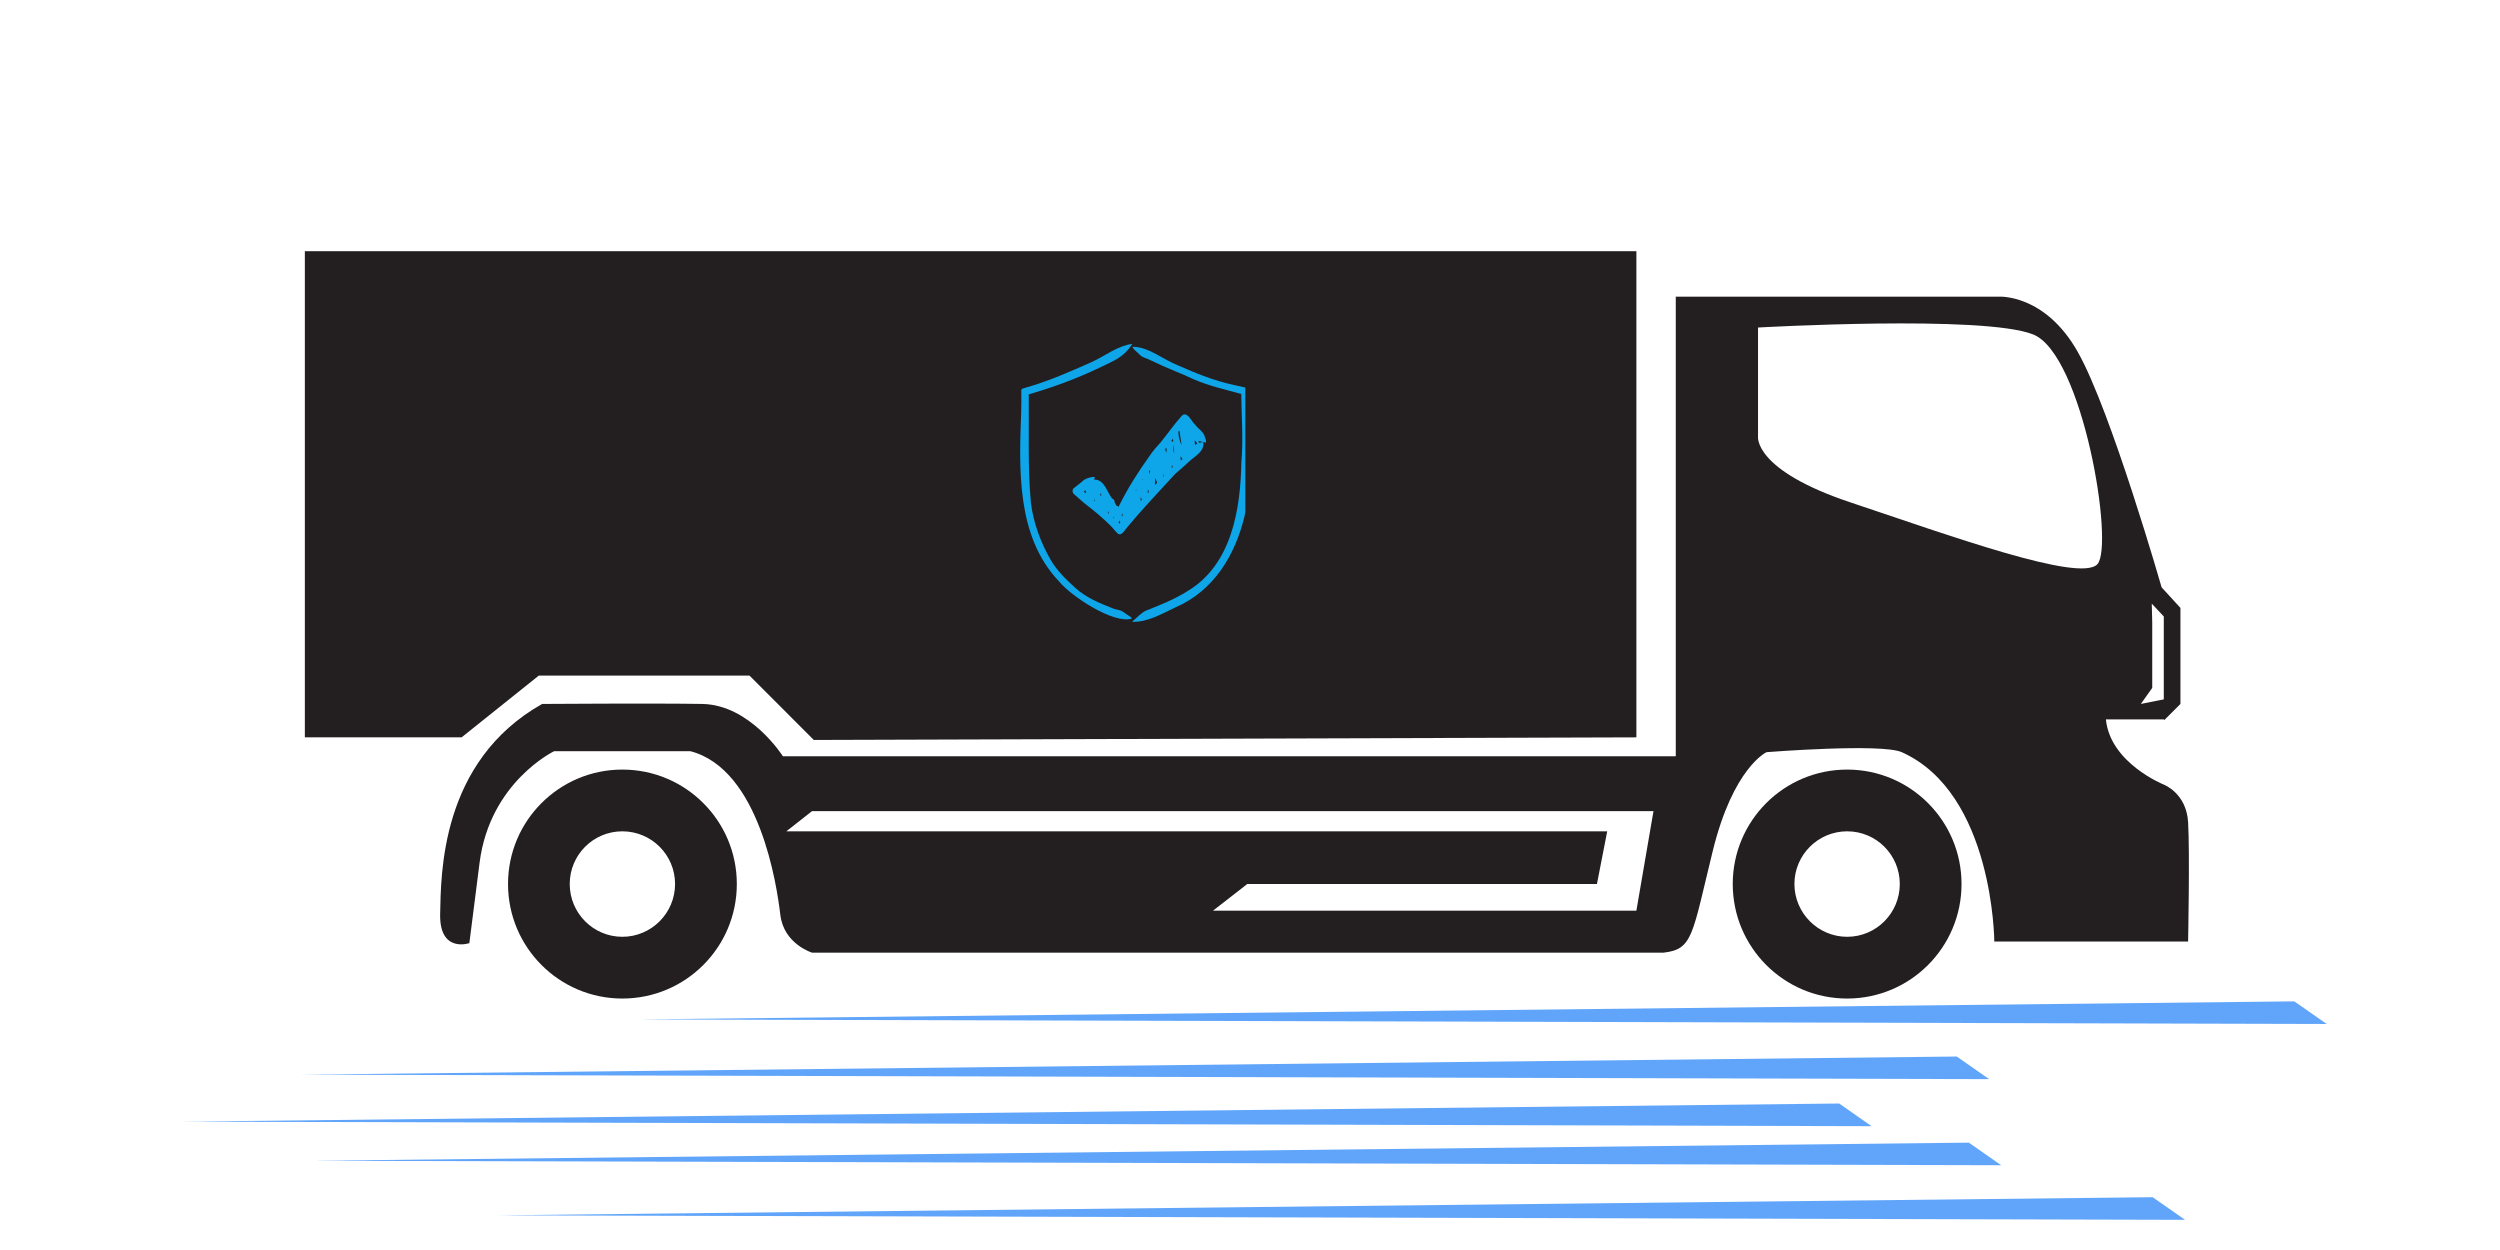
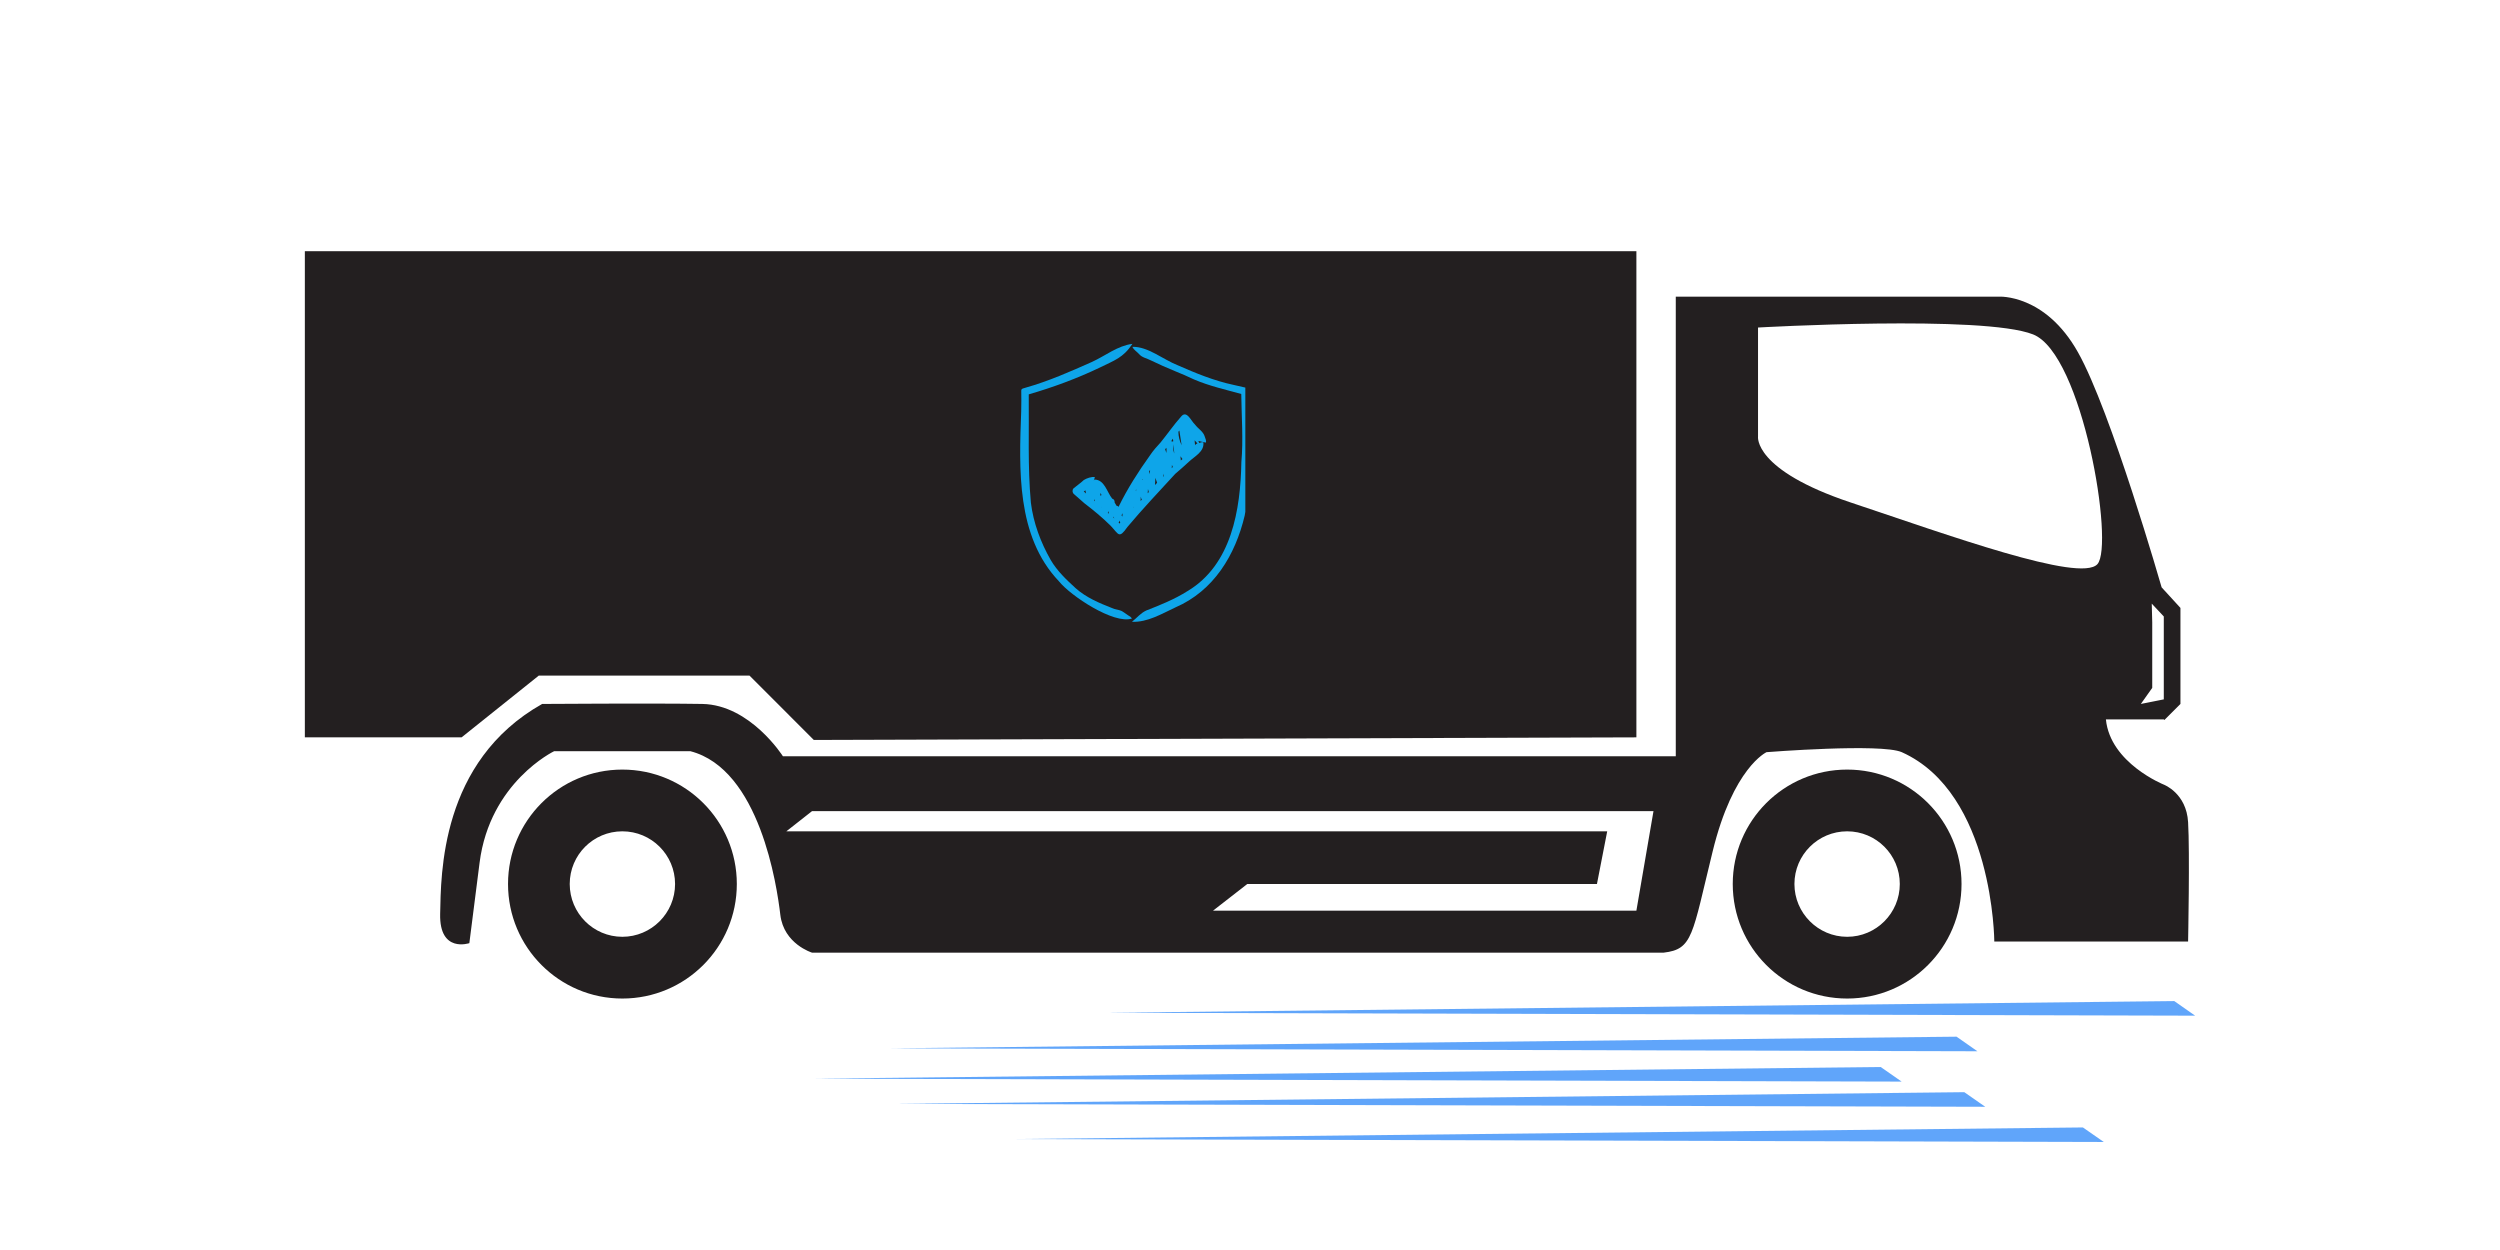
<svg xmlns="http://www.w3.org/2000/svg" width="240" zoomAndPan="magnify" viewBox="0 0 180 90" height="120" preserveAspectRatio="xMidYMid meet" version="1.0">
  <defs>
-     <clipPath id="7c2d7abf7f">
+     <clipPath id="eafda14c8e">
      <path d="M 31 21 L 157.691 21 L 157.691 69 L 31 69 Z M 31 21 " clip-rule="nonzero" />
    </clipPath>
-     <clipPath id="7d1f31ee5b">
+     <clipPath id="658341aa2c">
      <path d="M 124 55 L 142 55 L 142 71.945 L 124 71.945 Z M 124 55 " clip-rule="nonzero" />
    </clipPath>
-     <clipPath id="6891aabe56">
+     <clipPath id="4b61211c57">
      <path d="M 21.941 18 L 118 18 L 118 54 L 21.941 54 Z M 21.941 18 " clip-rule="nonzero" />
    </clipPath>
-     <clipPath id="d99dc57b31">
+     <clipPath id="1975c7f57e">
      <path d="M 36 55 L 54 55 L 54 71.945 L 36 71.945 Z M 36 55 " clip-rule="nonzero" />
    </clipPath>
-     <clipPath id="8926f4f42c">
+     <clipPath id="5b4ef9a08d">
      <path d="M 81 24.738 L 89.664 24.738 L 89.664 44.988 L 81 44.988 Z M 81 24.738 " clip-rule="nonzero" />
    </clipPath>
-     <clipPath id="deb1d6512b">
+     <clipPath id="c9433207c9">
      <path d="M 73.164 24.738 L 82 24.738 L 82 44.988 L 73.164 44.988 Z M 73.164 24.738 " clip-rule="nonzero" />
    </clipPath>
-     <clipPath id="8ff057ebc2">
-       <path d="M 13.18 72.055 L 167.68 72.055 L 167.68 87.805 L 13.18 87.805 Z M 13.18 72.055 " clip-rule="nonzero" />
+     <clipPath id="fd0b12f39d">
+       <path d="M 58.504 72.055 L 158.254 72.055 L 158.254 82.555 L 58.504 82.555 Z M 58.504 72.055 " clip-rule="nonzero" />
    </clipPath>
  </defs>
-   <g clip-path="url(#7c2d7abf7f)">
+   <g clip-path="url(#eafda14c8e)">
    <path fill="#231f20" d="M 157.543 59.203 C 157.426 57.105 155.793 56.492 155.793 56.492 C 155.793 56.492 151.934 54.945 151.625 51.797 L 155.793 51.797 L 155.836 51.84 L 156.992 50.684 L 156.992 43.77 L 155.637 42.289 C 155.637 42.289 151.996 29.598 149.617 25.371 C 147.25 21.145 143.918 21.359 143.918 21.359 L 120.656 21.359 L 120.656 54.453 L 56.371 54.453 C 56.371 54.453 54.027 50.75 50.57 50.684 C 47.117 50.625 39.035 50.684 39.035 50.684 C 31.691 54.824 31.754 62.973 31.691 65.812 C 31.629 68.648 33.793 67.906 33.793 67.906 C 33.793 67.906 33.793 67.906 34.531 62.105 C 35.273 56.305 39.898 54.086 39.898 54.086 L 49.707 54.086 C 54.703 55.383 55.938 63.773 56.184 65.871 C 56.434 67.969 58.465 68.59 58.465 68.59 L 119.789 68.59 C 121.891 68.344 121.828 67.352 123.309 61.309 C 124.785 55.254 127.191 54.156 127.191 54.156 C 127.191 54.156 135.445 53.504 136.926 54.156 C 143.543 57.121 143.59 67.789 143.59 67.789 L 157.543 67.789 C 157.543 67.789 157.672 61.309 157.543 59.203 Z M 154.926 43.461 L 155.793 44.387 L 155.793 50.355 L 154.141 50.684 L 154.961 49.527 L 154.961 44.801 Z M 117.82 65.566 L 87.34 65.566 L 89.805 63.648 L 114.98 63.648 L 115.719 59.855 L 56.617 59.855 L 58.465 58.402 L 119.051 58.402 Z M 151.012 40.621 C 149.773 41.977 140.273 38.523 133.242 36.176 C 126.211 33.828 126.578 31.422 126.578 31.422 L 126.578 23.582 C 126.578 23.582 142.805 22.656 146.383 24.078 C 149.957 25.492 152.246 39.266 151.012 40.621 Z M 151.012 40.621 " fill-opacity="1" fill-rule="nonzero" />
  </g>
-   <g clip-path="url(#7d1f31ee5b)">
+   <g clip-path="url(#658341aa2c)">
    <path fill="#231f20" d="M 132.996 55.41 C 128.441 55.41 124.758 59.098 124.758 63.648 C 124.758 68.203 128.441 71.895 132.996 71.895 C 137.543 71.895 141.23 68.203 141.23 63.648 C 141.23 59.098 137.543 55.41 132.996 55.41 Z M 132.996 67.449 C 130.902 67.449 129.199 65.742 129.199 63.648 C 129.199 61.551 130.902 59.855 132.996 59.855 C 135.09 59.855 136.785 61.551 136.785 63.648 C 136.785 65.742 135.09 67.449 132.996 67.449 Z M 132.996 67.449 " fill-opacity="1" fill-rule="nonzero" />
  </g>
-   <g clip-path="url(#6891aabe56)">
+   <g clip-path="url(#4b61211c57)">
    <path fill="#231f20" d="M 38.789 48.645 L 53.965 48.645 L 58.594 53.277 L 117.82 53.09 L 117.82 18.086 L 21.949 18.086 L 21.949 53.09 L 33.234 53.09 Z M 38.789 48.645 " fill-opacity="1" fill-rule="nonzero" />
  </g>
-   <g clip-path="url(#d99dc57b31)">
+   <g clip-path="url(#1975c7f57e)">
    <path fill="#231f20" d="M 44.809 55.41 C 40.262 55.41 36.578 59.098 36.578 63.648 C 36.578 68.203 40.262 71.895 44.809 71.895 C 49.363 71.895 53.051 68.203 53.051 63.648 C 53.051 59.098 49.363 55.41 44.809 55.41 Z M 44.809 67.449 C 42.715 67.449 41.02 65.742 41.02 63.648 C 41.02 61.551 42.715 59.855 44.809 59.855 C 46.902 59.855 48.605 61.551 48.605 63.648 C 48.605 65.742 46.902 67.449 44.809 67.449 Z M 44.809 67.449 " fill-opacity="1" fill-rule="nonzero" />
  </g>
-   <g clip-path="url(#8926f4f42c)">
+   <g clip-path="url(#5b4ef9a08d)">
    <path fill="#0ea5e9" d="M 89.969 32.047 C 89.961 30.738 89.914 29.441 89.898 28.137 C 89.898 28.035 89.828 27.941 89.719 27.918 C 89.434 27.855 89.113 27.785 88.828 27.715 C 87.418 27.418 86.086 26.867 84.773 26.289 C 83.75 25.887 82.645 24.938 81.531 24.973 C 81.633 25.195 81.844 25.309 82 25.48 C 82.223 25.754 82.586 25.797 82.883 25.957 C 83.449 26.23 84.023 26.488 84.602 26.723 C 85.066 26.91 85.52 27.105 85.969 27.32 C 87.059 27.789 88.234 28.051 89.371 28.367 C 89.391 29.98 89.523 31.66 89.379 33.27 C 89.316 36.684 88.684 40.664 85.496 42.562 C 84.566 43.148 83.551 43.559 82.527 43.957 C 82.117 44.152 81.883 44.461 81.5 44.77 C 82.621 44.816 83.641 44.195 84.629 43.734 C 87.391 42.539 88.945 39.965 89.617 37.125 C 89.941 35.449 89.988 33.746 89.969 32.047 Z M 89.969 32.047 " fill-opacity="1" fill-rule="nonzero" />
  </g>
-   <g clip-path="url(#deb1d6512b)">
+   <g clip-path="url(#c9433207c9)">
    <path fill="#0ea5e9" d="M 81.387 44.406 C 81.164 44.277 80.965 44.105 80.742 43.984 C 80.535 43.891 80.289 43.887 80.078 43.785 C 79.148 43.422 78.203 43.023 77.449 42.352 C 76.781 41.742 76.113 41.109 75.652 40.32 C 74.926 39.047 74.402 37.648 74.223 36.188 C 73.988 33.594 74.098 31 74.07 28.395 C 75.828 27.883 77.547 27.25 79.195 26.461 C 80.223 25.953 80.875 25.762 81.535 24.758 C 80.469 24.891 79.594 25.613 78.629 26.055 C 77.074 26.75 75.496 27.445 73.852 27.91 C 73.742 27.957 73.52 27.957 73.531 28.129 C 73.539 28.621 73.539 29.113 73.527 29.605 C 73.375 33.766 73.164 38.613 76.242 41.852 C 77.07 42.891 80.199 44.969 81.5 44.535 C 81.457 44.484 81.43 44.438 81.387 44.406 Z M 81.387 44.406 " fill-opacity="1" fill-rule="nonzero" />
  </g>
  <path fill="#0ea5e9" d="M 86.82 31.867 C 86.875 31.719 86.777 31.574 86.742 31.434 C 86.637 31.062 86.254 30.867 86.035 30.562 C 85.754 30.312 85.441 29.48 85.027 30.008 C 84.504 30.598 84.062 31.242 83.566 31.852 C 83.293 32.145 83.027 32.445 82.805 32.777 C 81.961 33.953 81.172 35.188 80.535 36.492 C 80.5 36.445 80.441 36.414 80.387 36.41 C 80.34 36.332 80.297 36.25 80.25 36.172 C 80.273 36.059 80.199 35.93 80.078 35.902 C 79.695 35.426 79.531 34.531 78.793 34.527 C 78.785 34.547 78.781 34.562 78.773 34.578 C 78.766 34.582 78.758 34.586 78.754 34.59 C 78.777 34.516 78.805 34.438 78.832 34.355 C 78.609 34.301 78.227 34.438 78.035 34.562 C 77.801 34.785 77.531 34.961 77.289 35.168 C 77.188 35.289 77.203 35.473 77.324 35.574 C 77.578 35.785 77.816 36.016 78.07 36.23 C 78.73 36.734 79.375 37.266 79.965 37.852 C 80.555 38.473 80.555 38.824 81.172 37.945 C 82.273 36.629 83.461 35.383 84.617 34.117 C 84.938 33.836 85.27 33.562 85.578 33.266 C 85.992 32.863 86.73 32.527 86.641 31.848 C 86.523 31.816 86.449 31.863 86.348 31.895 C 86.324 31.848 86.305 31.797 86.281 31.746 C 86.449 31.793 86.617 31.824 86.82 31.867 Z M 84.516 32.551 C 84.445 32.371 84.492 32.18 84.492 31.988 C 84.512 32.211 84.527 32.434 84.547 32.656 C 84.535 32.621 84.523 32.586 84.516 32.551 Z M 79.297 36.527 C 79.297 36.512 79.301 36.5 79.309 36.488 L 79.305 36.531 C 79.305 36.531 79.301 36.527 79.297 36.527 Z M 79.242 35.711 C 79.23 35.637 79.219 35.566 79.207 35.492 L 79.312 35.633 C 79.289 35.66 79.266 35.684 79.242 35.711 Z M 78.816 35.93 C 78.816 35.984 78.816 36.039 78.816 36.094 C 78.801 36.078 78.781 36.059 78.766 36.043 C 78.785 36.008 78.801 35.969 78.816 35.93 Z M 79.828 36.816 C 79.832 36.812 79.836 36.809 79.84 36.805 C 79.836 36.863 79.832 36.926 79.82 36.984 C 79.801 36.965 79.781 36.949 79.758 36.93 C 79.781 36.895 79.809 36.855 79.828 36.816 Z M 80.188 37.184 C 80.195 37.23 80.207 37.281 80.223 37.324 C 80.203 37.309 80.188 37.293 80.168 37.277 C 80.176 37.25 80.184 37.215 80.188 37.184 Z M 80.539 37.629 C 80.574 37.586 80.59 37.531 80.617 37.48 C 80.629 37.535 80.645 37.586 80.656 37.641 C 80.641 37.66 80.625 37.68 80.609 37.695 C 80.586 37.676 80.562 37.652 80.539 37.629 Z M 81.609 36.484 C 81.613 36.5 81.613 36.516 81.617 36.531 C 81.613 36.539 81.605 36.543 81.602 36.547 Z M 82.285 34.551 L 82.242 34.551 C 82.258 34.531 82.273 34.512 82.289 34.492 C 82.285 34.512 82.285 34.531 82.285 34.551 Z M 82.277 34.703 C 82.277 34.715 82.277 34.723 82.277 34.73 C 82.273 34.723 82.277 34.715 82.277 34.703 Z M 82.652 35.211 L 82.715 35.426 C 82.688 35.457 82.66 35.484 82.633 35.516 Z M 82.738 33.961 L 82.738 33.926 C 82.762 33.898 82.785 33.867 82.805 33.84 C 82.801 33.938 82.793 34.039 82.789 34.137 C 82.77 34.078 82.754 34.02 82.738 33.961 Z M 83.793 34.301 C 83.781 34.309 83.773 34.316 83.766 34.324 C 83.762 34.25 83.758 34.176 83.758 34.102 C 83.77 34.16 83.789 34.223 83.809 34.281 C 83.801 34.289 83.797 34.293 83.793 34.301 Z M 83.973 32.617 C 83.953 32.539 83.93 32.449 83.895 32.363 C 83.895 32.363 83.895 32.359 83.895 32.359 L 83.891 32.359 C 83.891 32.355 83.891 32.355 83.887 32.352 C 83.918 32.316 83.945 32.281 83.973 32.242 C 84.012 32.367 83.98 32.492 83.973 32.617 Z M 84.352 31.758 C 84.352 31.746 84.348 31.734 84.348 31.727 C 84.379 31.68 84.414 31.633 84.445 31.586 C 84.469 31.648 84.465 31.715 84.473 31.781 L 84.359 31.793 C 84.355 31.781 84.355 31.77 84.352 31.758 Z M 84.844 31.086 C 84.867 31.055 84.891 31.027 84.914 31 C 84.965 31.359 85.02 31.711 85.078 32.062 C 84.934 31.758 84.844 31.43 84.844 31.086 Z M 81.812 35.227 C 81.805 35.273 81.797 35.32 81.793 35.367 C 81.785 35.34 81.781 35.312 81.777 35.285 C 81.785 35.266 81.797 35.246 81.812 35.227 Z M 80.809 36.984 C 80.816 36.973 80.824 36.961 80.828 36.945 C 80.824 37.027 80.816 37.113 80.812 37.195 C 80.793 37.16 80.77 37.125 80.746 37.094 C 80.762 37.074 80.797 37.008 80.809 36.984 Z M 78.031 35.387 C 78.07 35.359 78.113 35.332 78.152 35.305 C 78.168 35.379 78.184 35.457 78.195 35.531 Z M 82.121 36.07 C 82.125 35.965 82.129 35.859 82.137 35.754 C 82.152 35.82 82.168 35.926 82.219 35.973 C 82.188 36.004 82.156 36.039 82.121 36.07 Z M 83.16 34.922 C 83.164 34.867 83.184 34.445 83.188 34.406 C 83.223 34.527 83.266 34.645 83.312 34.762 C 83.258 34.812 83.211 34.867 83.16 34.922 Z M 84.363 33.707 C 84.367 33.629 84.371 33.555 84.379 33.48 C 84.398 33.527 84.422 33.574 84.445 33.621 C 84.418 33.648 84.391 33.676 84.363 33.707 Z M 85.02 33.156 C 85.008 33.055 85 32.949 84.992 32.848 C 85.035 32.918 85.086 32.984 85.137 33.051 C 85.098 33.09 85.059 33.125 85.02 33.156 Z M 86.043 32.055 C 86.035 31.934 86.023 31.816 86.012 31.699 C 86.074 31.777 86.145 31.855 86.219 31.93 C 86.141 31.949 86.082 31.988 86.043 32.055 Z M 86.043 32.055 " fill-opacity="1" fill-rule="nonzero" />
-   <g clip-path="url(#8ff057ebc2)">
-     <path fill="#60a5fa" d="M 141.754 82.27 L 22.516 83.574 L 144.086 83.898 Z M 132.422 79.453 L 13.184 80.758 L 134.754 81.086 Z M 154.992 86.199 L 35.754 87.504 L 157.324 87.828 Z M 165.188 72.098 L 45.953 73.398 L 167.523 73.727 Z M 140.887 76.07 L 21.652 77.375 L 143.219 77.699 Z M 140.887 76.07 " fill-opacity="1" fill-rule="evenodd" />
+   <g clip-path="url(#fd0b12f39d)">
+     <path fill="#60a5fa" d="M 141.43 78.637 L 64.527 79.48 L 142.938 79.688 Z M 135.41 76.824 L 58.508 77.664 L 136.918 77.875 Z M 149.969 81.176 L 73.062 82.012 L 151.473 82.223 Z M 156.547 72.078 L 79.641 72.918 L 158.051 73.129 Z M 140.871 74.641 L 63.969 75.48 L 142.375 75.691 Z M 140.871 74.641 " fill-opacity="1" fill-rule="evenodd" />
  </g>
</svg>
